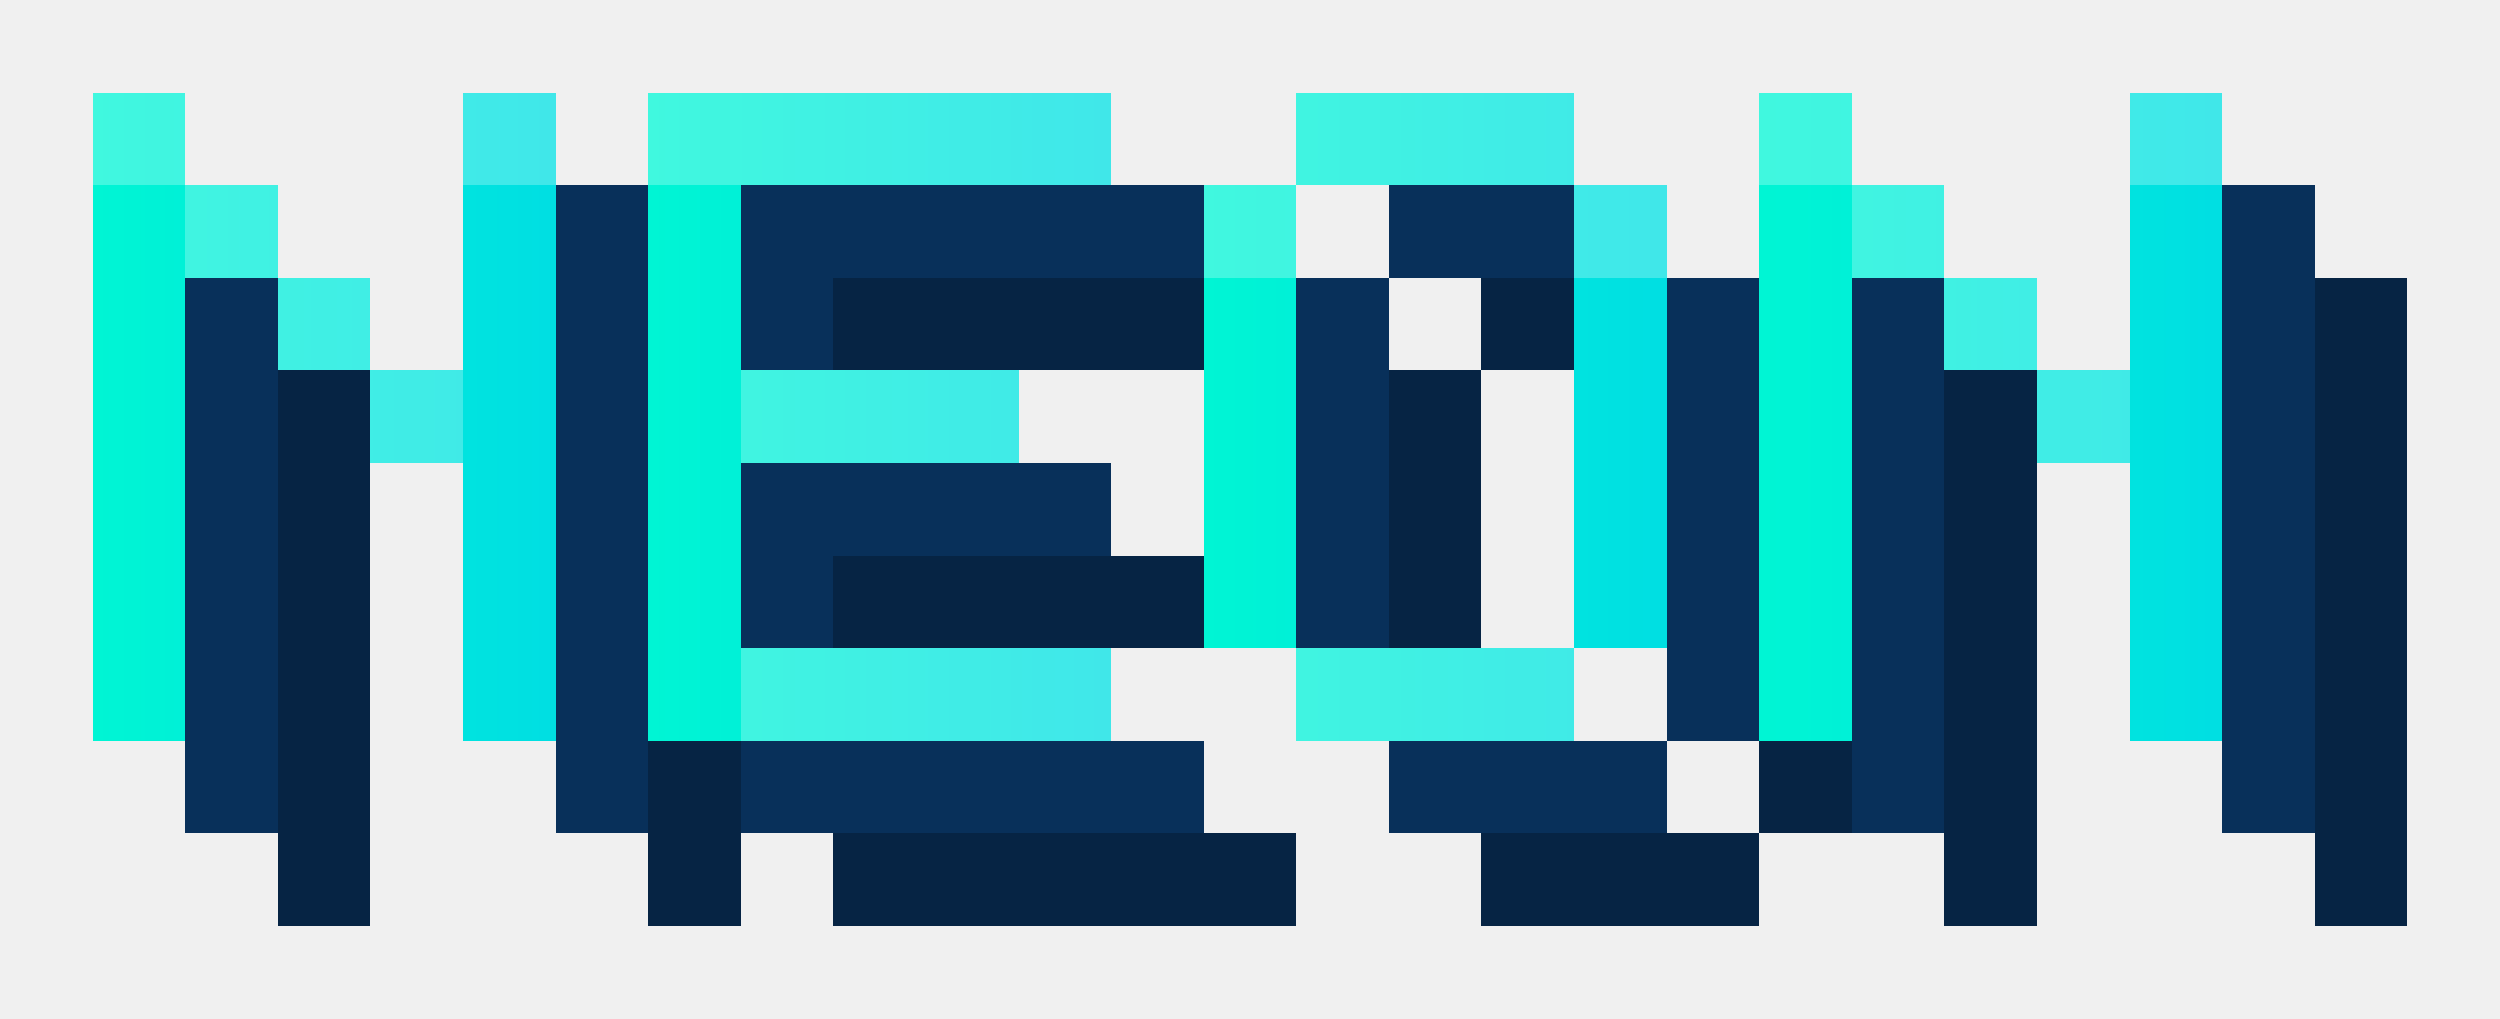
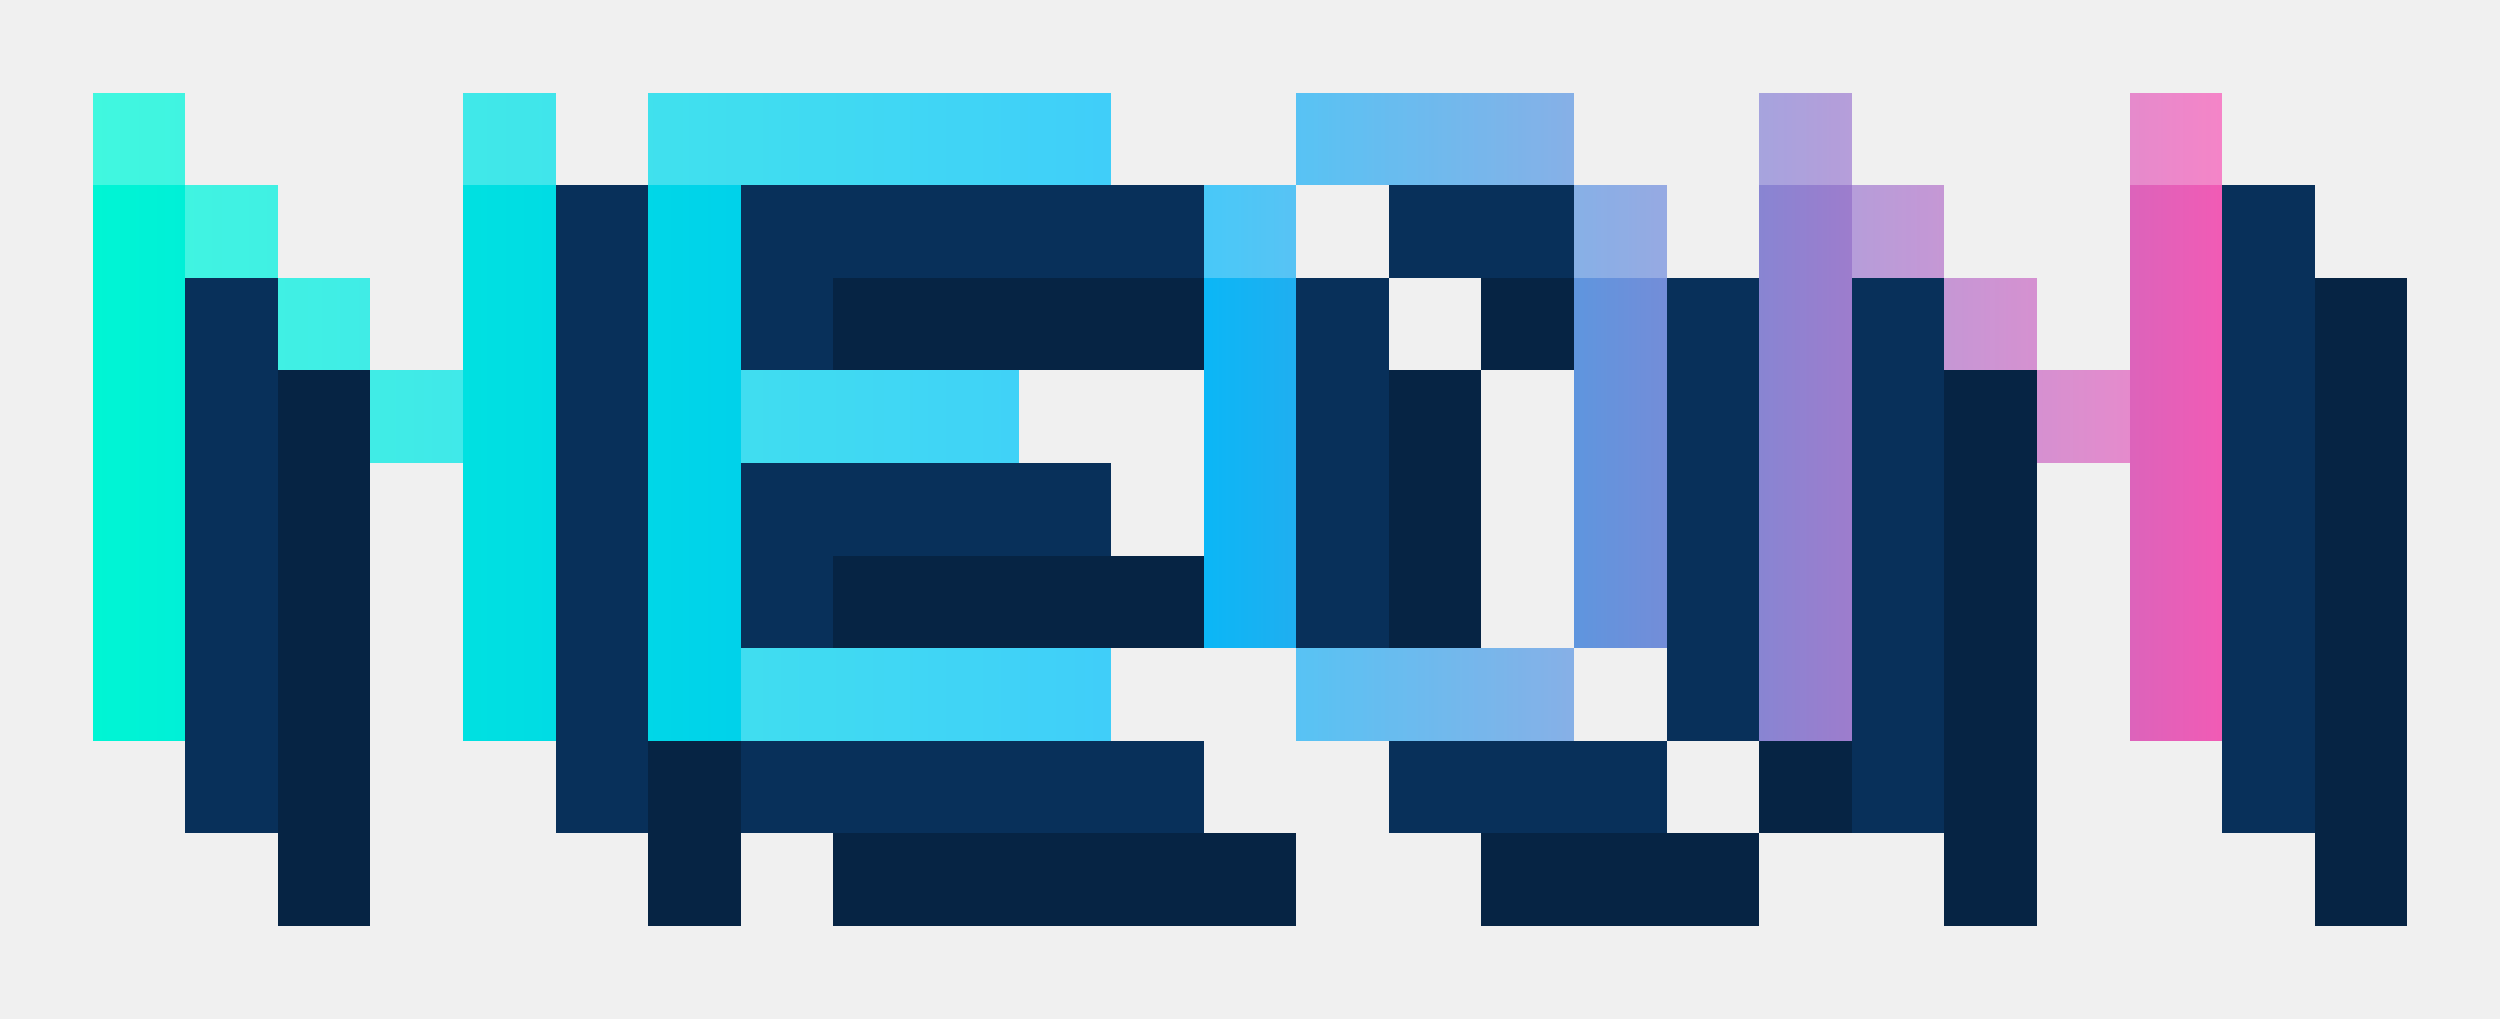
<svg xmlns="http://www.w3.org/2000/svg" viewBox="0 0 27 11" width="135" height="55" preserveAspectRatio="xMidYMid meet" shape-rendering="crispEdges" role="img" aria-label="NEON">
  <defs>
    <path id="g0" d="M0 0h1v1h-1zM4 0h1v1h-1zM0 1h2v1h-2zM4 1h1v1h-1zM0 2h1v1h-1zM2 2h1v1h-1zM4 2h1v1h-1zM0 3h1v1h-1zM3 3h2v1h-2zM0 4h1v1h-1zM4 4h1v1h-1zM0 5h1v1h-1zM4 5h1v1h-1zM0 6h1v1h-1zM4 6h1v1h-1z" />
    <path id="g1" d="M0 0h5v1h-5zM0 1h1v1h-1zM0 2h1v1h-1zM0 3h4v1h-4zM0 4h1v1h-1zM0 5h1v1h-1zM0 6h5v1h-5z" />
    <path id="g2" d="M1 0h3v1h-3zM0 1h1v1h-1zM4 1h1v1h-1zM0 2h1v1h-1zM4 2h1v1h-1zM0 3h1v1h-1zM4 3h1v1h-1zM0 4h1v1h-1zM4 4h1v1h-1zM0 5h1v1h-1zM4 5h1v1h-1zM1 6h3v1h-3z" />
    <path id="g3" d="M0 0h1v1h-1zM4 0h1v1h-1zM0 1h2v1h-2zM4 1h1v1h-1zM0 2h1v1h-1zM2 2h1v1h-1zM4 2h1v1h-1zM0 3h1v1h-1zM3 3h2v1h-2zM0 4h1v1h-1zM4 4h1v1h-1zM0 5h1v1h-1zM4 5h1v1h-1zM0 6h1v1h-1zM4 6h1v1h-1z" />
-     <linearGradient id="f" gradientUnits="userSpaceOnUse" x1="0" y1="0" x2="26" y2="0" spreadMethod="reflect">
+     <linearGradient id="f" gradientUnits="userSpaceOnUse" x1="1" y1="0" x2="24" y2="0" spreadMethod="reflect">
      <stop offset="0.000" stop-color="#00F5D4" />
      <stop offset="0.500" stop-color="#00BBF9" />
      <stop offset="1.000" stop-color="#F15BB5" />
-       <animateTransform attributeName="gradientTransform" type="translate" from="0 0" to="52 0" dur="4s" repeatCount="indefinite" />
+       <animateTransform attributeName="gradientTransform" type="translate" from="0 0" to="46 0" dur="4s" repeatCount="indefinite" />
    </linearGradient>
  </defs>
-   <g transform="translate(0 1)">
-     <g transform="translate(1 0) scale(1 1)">
-       <g>
+   <g>
+     <g>
+       <g transform="translate(1 1) scale(1 1)">
        <use href="#g0" x="2.000" y="2" fill="#062444" />
        <use href="#g0" x="1.000" y="1" fill="#08305a" />
-         <use href="#g0" fill="url(#f)" />
+       </g>
+       <path d="M1 1h1v1h-1zM5 1h1v1h-1zM1 2h2v1h-2zM5 2h1v1h-1zM1 3h1v1h-1zM3 3h1v1h-1zM5 3h1v1h-1zM1 4h1v1h-1zM4 4h2v1h-2zM1 5h1v1h-1zM5 5h1v1h-1zM1 6h1v1h-1zM5 6h1v1h-1zM1 7h1v1h-1zM5 7h1v1h-1z" fill="url(#f)" />
+       <g transform="translate(1 1) scale(1 1)">
        <path d="M0 0h1v1h-1zM4 0h1v1h-1zM1 1h1v1h-1zM2 2h1v1h-1zM3 3h1v1h-1z" fill="#fff" fill-opacity="0.25" />
      </g>
    </g>
-     <g transform="translate(7 0) scale(1 1)">
-       <g>
+     <g>
+       <g transform="translate(7 1) scale(1 1)">
        <use href="#g1" x="2.000" y="2" fill="#062444" />
        <use href="#g1" x="1.000" y="1" fill="#08305a" />
-         <use href="#g1" fill="url(#f)" />
+       </g>
+       <path d="M7 1h5v1h-5zM7 2h1v1h-1zM7 3h1v1h-1zM7 4h4v1h-4zM7 5h1v1h-1zM7 6h1v1h-1zM7 7h5v1h-5z" fill="url(#f)" />
+       <g transform="translate(7 1) scale(1 1)">
        <path d="M0 0h5v1h-5zM1 3h3v1h-3zM1 6h4v1h-4z" fill="#fff" fill-opacity="0.25" />
      </g>
    </g>
-     <g transform="translate(13 0) scale(1 1)">
-       <g>
+     <g>
+       <g transform="translate(13 1) scale(1 1)">
        <use href="#g2" x="2.000" y="2" fill="#062444" />
        <use href="#g2" x="1.000" y="1" fill="#08305a" />
-         <use href="#g2" fill="url(#f)" />
+       </g>
+       <path d="M14 1h3v1h-3zM13 2h1v1h-1zM17 2h1v1h-1zM13 3h1v1h-1zM17 3h1v1h-1zM13 4h1v1h-1zM17 4h1v1h-1zM13 5h1v1h-1zM17 5h1v1h-1zM13 6h1v1h-1zM17 6h1v1h-1zM14 7h3v1h-3z" fill="url(#f)" />
+       <g transform="translate(13 1) scale(1 1)">
        <path d="M1 0h3v1h-3zM0 1h1v1h-1zM4 1h1v1h-1zM1 6h3v1h-3z" fill="#fff" fill-opacity="0.25" />
      </g>
    </g>
-     <g transform="translate(19 0) scale(1 1)">
-       <g>
+     <g>
+       <g transform="translate(19 1) scale(1 1)">
        <use href="#g3" x="2.000" y="2" fill="#062444" />
        <use href="#g3" x="1.000" y="1" fill="#08305a" />
-         <use href="#g3" fill="url(#f)" />
+       </g>
+       <path d="M19 1h1v1h-1zM23 1h1v1h-1zM19 2h2v1h-2zM23 2h1v1h-1zM19 3h1v1h-1zM21 3h1v1h-1zM23 3h1v1h-1zM19 4h1v1h-1zM22 4h2v1h-2zM19 5h1v1h-1zM23 5h1v1h-1zM19 6h1v1h-1zM23 6h1v1h-1zM19 7h1v1h-1zM23 7h1v1h-1z" fill="url(#f)" />
+       <g transform="translate(19 1) scale(1 1)">
        <path d="M0 0h1v1h-1zM4 0h1v1h-1zM1 1h1v1h-1zM2 2h1v1h-1zM3 3h1v1h-1z" fill="#fff" fill-opacity="0.25" />
      </g>
    </g>
  </g>
</svg>
